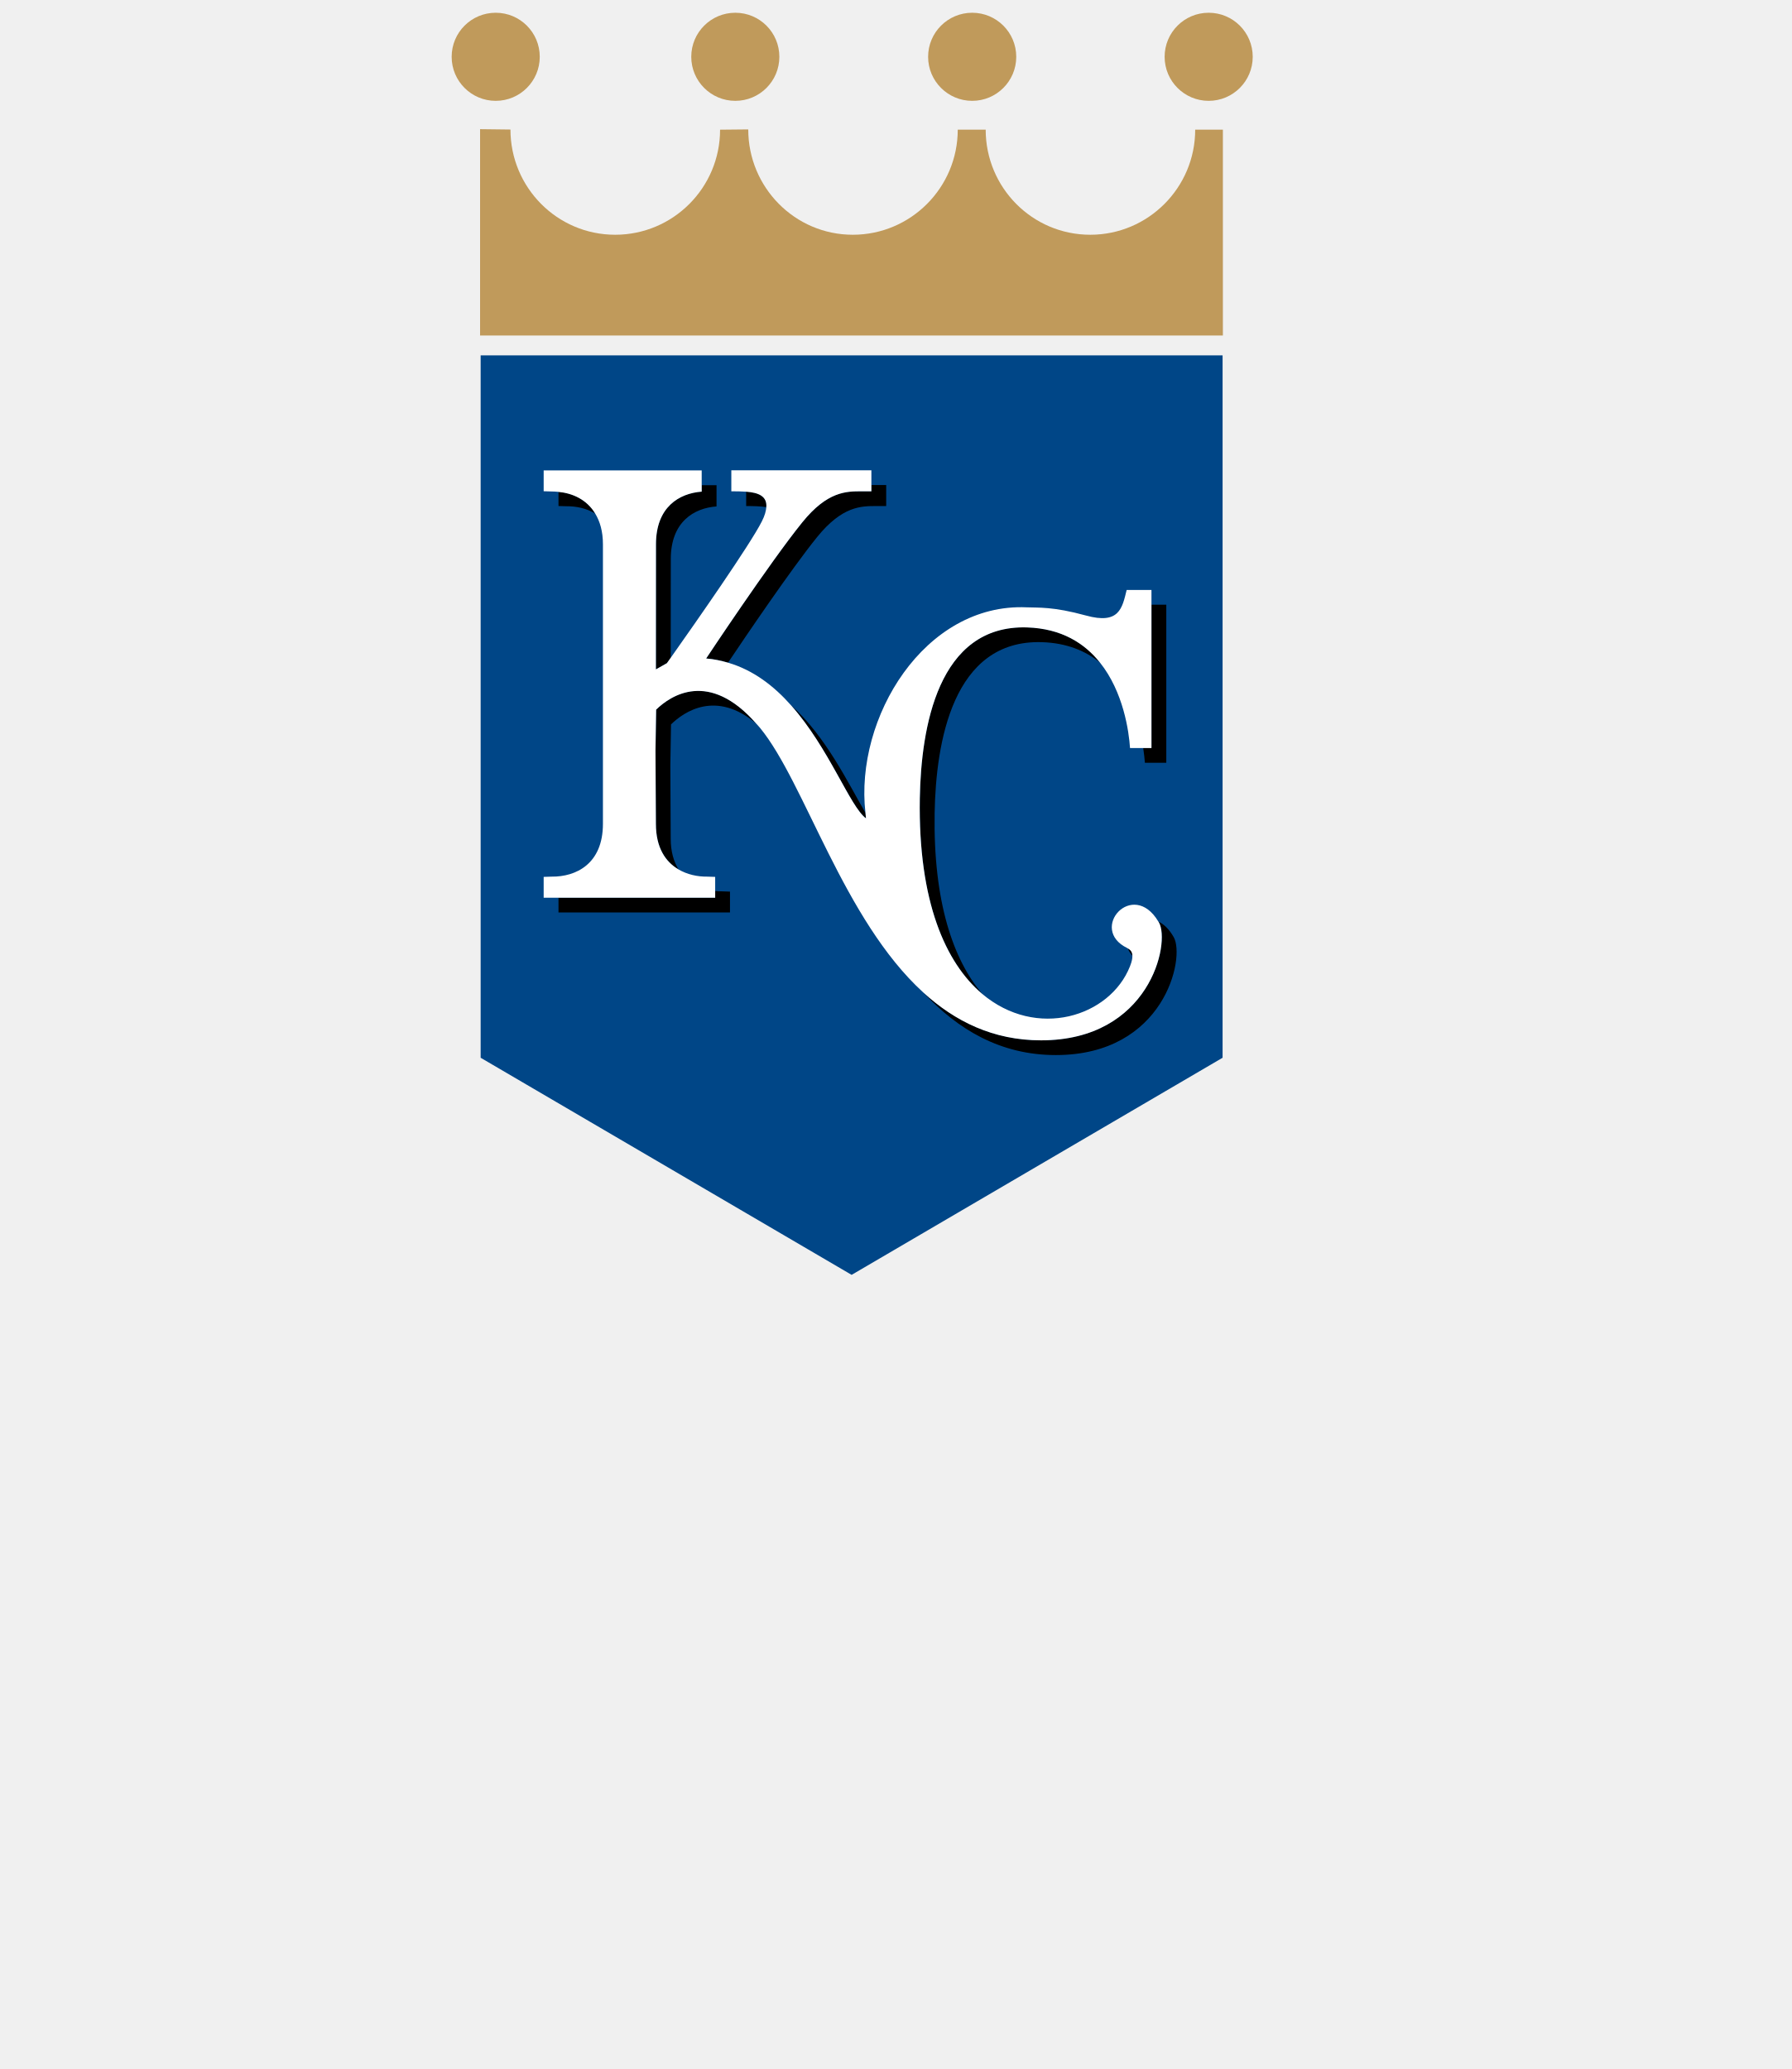
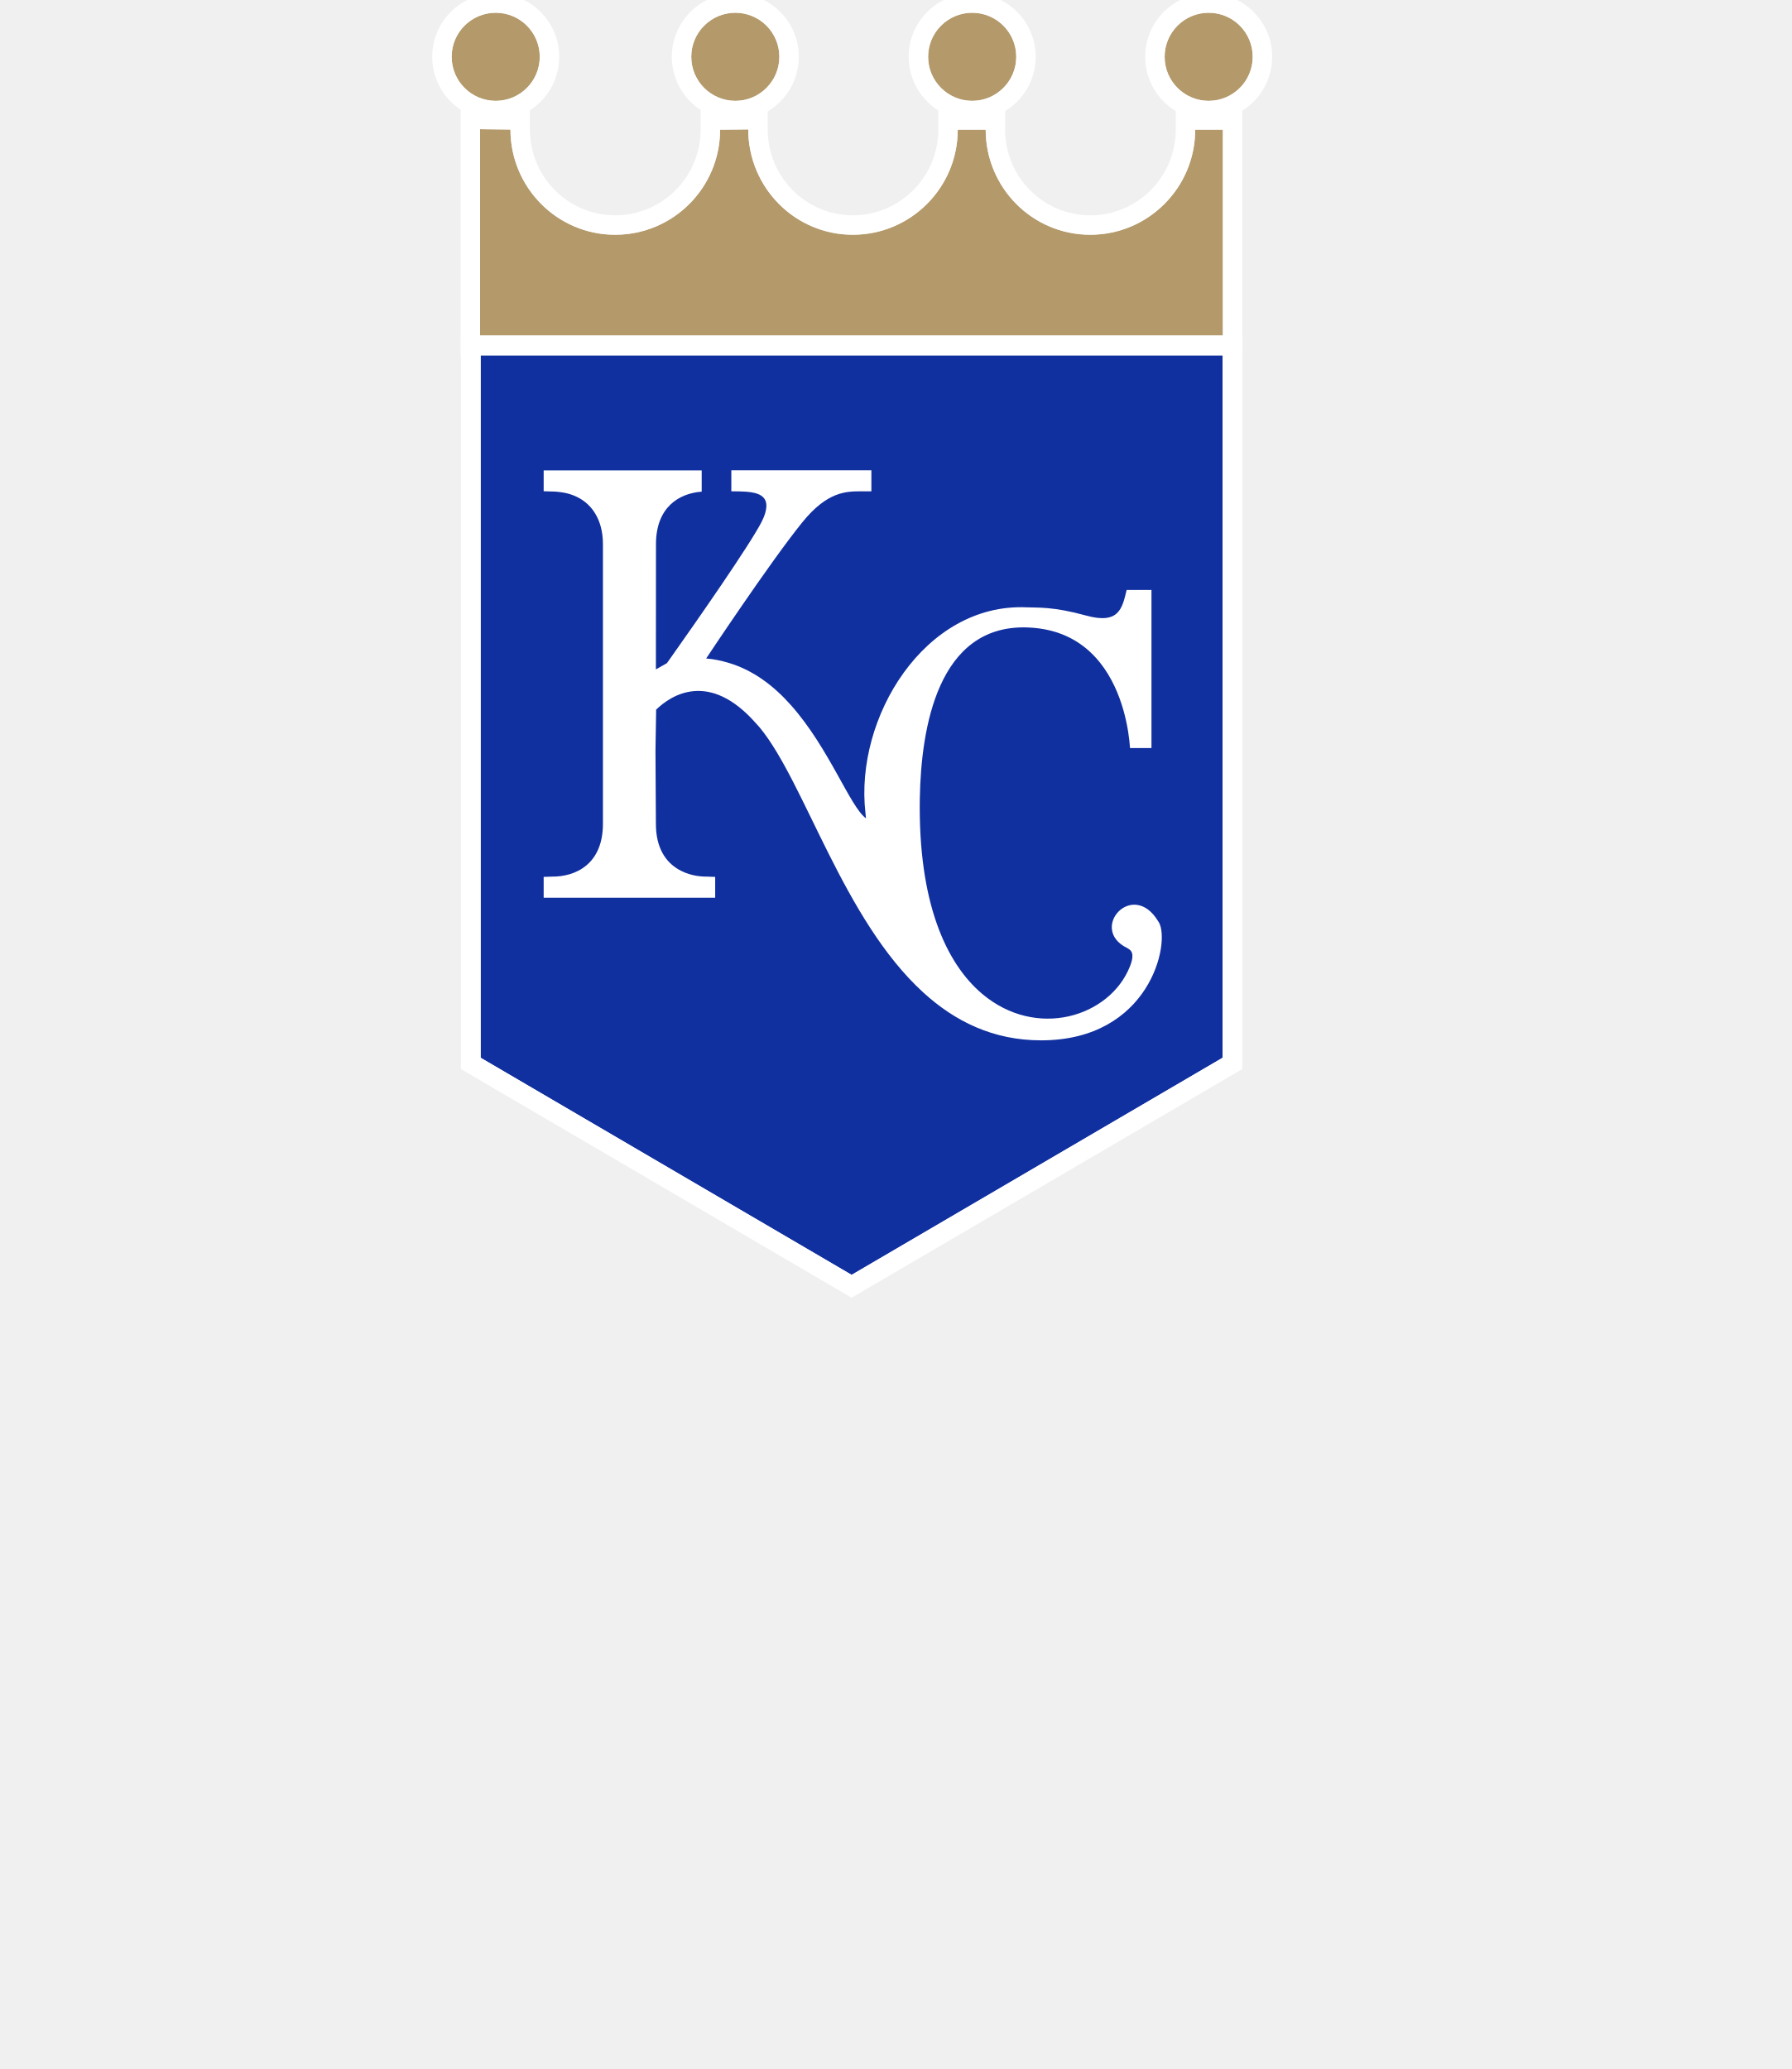
<svg xmlns="http://www.w3.org/2000/svg" width="100%" height="100%" viewBox="0 0 129 149" version="1.1" xml:space="preserve" style="fill-rule:evenodd;clip-rule:evenodd;stroke-linejoin:round;stroke-miterlimit:2;">
  <g transform="matrix(1.25,0,0,-1.25,-3.73808,761.952)">
    <g>
-       <path d="M30.678,589.087L30.678,548.622L52.048,536.114L73.417,548.622L73.417,589.087L30.678,589.087Z" style="fill:rgb(0,70,135);fill-rule:nonzero;" />
-       <path d="M31.546,608.827C30.143,608.827 29.008,607.692 29.008,606.289C29.008,604.889 30.143,603.752 31.546,603.752C32.948,603.752 34.083,604.889 34.083,606.289C34.083,607.692 32.948,608.827 31.546,608.827ZM45.348,608.827C43.946,608.827 42.81,607.692 42.81,606.289C42.81,604.889 43.946,603.752 45.348,603.752C46.75,603.752 47.885,604.889 47.885,606.289C47.885,607.692 46.75,608.827 45.348,608.827ZM58.993,608.827C57.592,608.827 56.454,607.692 56.454,606.289C56.454,604.889 57.592,603.752 58.993,603.752C60.394,603.752 61.531,604.889 61.531,606.289C61.531,607.692 60.394,608.827 58.993,608.827ZM72.615,608.827C71.215,608.827 70.078,607.692 70.078,606.289C70.078,604.889 71.215,603.752 72.615,603.752C74.018,603.752 75.153,604.889 75.153,606.289C75.153,607.692 74.018,608.827 72.615,608.827ZM30.645,602.12L30.645,590.232L73.434,590.232L73.434,602.091L71.839,602.091C71.839,598.753 69.132,596.037 65.795,596.037C62.456,596.037 59.77,598.754 59.77,602.093L58.161,602.093C58.161,598.754 55.456,596.037 52.115,596.037C48.778,596.037 46.093,598.767 46.093,602.106L44.47,602.09C44.47,598.751 41.766,596.037 38.426,596.037C35.087,596.037 32.395,598.762 32.395,602.099L30.645,602.12L30.645,602.12Z" style="fill:rgb(192,154,91);fill-rule:nonzero;" />
-       <path d="M53.186,581.616L53.186,581.259L52.617,581.259C51.74,581.259 50.65,581.26 49.205,579.468C47.349,577.178 43.669,571.627 43.669,571.627C44.113,571.595 44.528,571.502 44.93,571.387C45.936,572.886 48.576,576.787 50.056,578.616C51.505,580.406 52.592,580.407 53.47,580.407L54.039,580.407L54.039,581.617L53.186,581.617L53.186,581.616ZM43.412,581.61L43.412,581.24C42.108,581.142 40.778,580.349 40.778,578.207L40.775,570.999L41.406,571.357C41.473,571.45 41.549,571.558 41.627,571.667L41.631,577.353C41.631,579.496 42.962,580.289 44.266,580.385L44.266,581.61L43.413,581.61L43.412,581.61ZM45.973,581.237L45.973,580.407C46.382,580.407 46.786,580.399 47.134,580.345C47.188,580.991 46.666,581.185 45.973,581.237ZM35.162,581.226L35.162,580.409L35.623,580.396C36.187,580.401 36.772,580.276 37.275,579.979C36.792,580.782 35.984,581.149 35.162,581.226L35.162,581.226ZM69.321,574.723L69.321,566.471L68.844,566.471C68.894,566.134 68.925,565.839 68.941,565.618L70.174,565.618L70.174,574.723L69.321,574.723L69.321,574.723ZM62.15,573.417C57.011,573.573 56.049,567.631 55.977,563.576C55.875,557.595 57.477,554.079 59.558,552.315C57.909,554.268 56.744,557.589 56.83,562.724C56.902,566.778 57.865,572.722 63.002,572.565C64.44,572.522 65.525,572.058 66.354,571.394C65.47,572.5 64.147,573.354 62.15,573.416L62.15,573.417ZM43.353,569.757C42.168,569.813 41.263,569.144 40.789,568.682L40.751,566.313L40.773,562.104C40.773,560.724 41.331,559.912 42.072,559.477C41.801,559.925 41.626,560.498 41.626,561.251L41.605,565.46L41.644,567.827C42.395,568.56 44.234,569.823 46.555,567.876C45.365,569.232 44.275,569.714 43.353,569.757L43.353,569.757ZM48.566,568.928C50.759,566.452 51.955,563.088 52.875,562.42C52.86,562.523 52.857,562.63 52.845,562.735C51.896,564.341 50.607,567.091 48.566,568.928L48.566,568.928ZM44.189,558.23L44.189,557.846L35.162,557.846L35.162,556.993L45.041,556.993L45.041,558.193L44.581,558.209C44.452,558.207 44.32,558.219 44.189,558.23L44.189,558.23ZM69.716,556.471C69.728,556.452 69.742,556.439 69.754,556.418C70.422,555.236 69.22,549.627 62.96,549.627C60.202,549.627 57.997,550.724 56.172,552.39C58.155,550.255 60.61,548.777 63.813,548.777C70.072,548.777 71.274,554.385 70.604,555.566C70.335,556.04 70.026,556.325 69.716,556.471L69.716,556.471ZM67.96,554.921C68.012,554.776 68.099,554.635 68.221,554.502C68.218,554.712 68.126,554.833 67.96,554.921Z" style="fill-rule:nonzero;" />
+       <path d="M30.678,589.087L30.678,548.622L52.048,536.114L73.417,548.622L73.417,589.087L30.678,589.087Z" style="fill:rgb(17,48,160);fill-rule:nonzero;" />
+       <path d="M74.553,590.223L29.542,590.223L29.542,547.971L52.048,534.798L74.553,547.971L74.553,590.223ZM30.678,589.087L30.678,548.622L52.048,536.114L73.417,548.622L73.417,589.087L30.678,589.087Z" style="fill:white;" />
+       <path d="M31.546,608.827C30.143,608.827 29.008,607.692 29.008,606.289C29.008,604.889 30.143,603.752 31.546,603.752C32.948,603.752 34.083,604.889 34.083,606.289C34.083,607.692 32.948,608.827 31.546,608.827ZM45.348,608.827C43.946,608.827 42.81,607.692 42.81,606.289C42.81,604.889 43.946,603.752 45.348,603.752C46.75,603.752 47.885,604.889 47.885,606.289C47.885,607.692 46.75,608.827 45.348,608.827ZM58.993,608.827C57.592,608.827 56.454,607.692 56.454,606.289C56.454,604.889 57.592,603.752 58.993,603.752C60.394,603.752 61.531,604.889 61.531,606.289C61.531,607.692 60.394,608.827 58.993,608.827ZM72.615,608.827C71.215,608.827 70.078,607.692 70.078,606.289C70.078,604.889 71.215,603.752 72.615,603.752C74.018,603.752 75.153,604.889 75.153,606.289C75.153,607.692 74.018,608.827 72.615,608.827ZM30.645,602.12L30.645,590.232L73.434,590.232L73.434,602.091L71.839,602.091C71.839,598.753 69.132,596.037 65.795,596.037C62.456,596.037 59.77,598.754 59.77,602.093L58.161,602.093C58.161,598.754 55.456,596.037 52.115,596.037C48.778,596.037 46.093,598.767 46.093,602.106L44.47,602.09C44.47,598.751 41.766,596.037 38.426,596.037C35.087,596.037 32.395,598.762 32.395,602.099L30.645,602.12Z" style="fill:rgb(180,153,106);fill-rule:nonzero;" />
+       <path d="M70.719,603.162L70.719,602.091C70.719,599.371 68.514,597.157 65.795,597.157C63.075,597.157 60.89,599.373 60.89,602.093L60.89,603.162C61.946,603.804 62.651,604.965 62.651,606.289C62.651,608.311 61.012,609.947 58.993,609.947C56.974,609.947 55.334,608.311 55.334,606.289C55.334,604.988 56.016,603.845 57.041,603.196L57.041,602.093C57.041,599.372 54.838,597.157 52.115,597.157C49.396,597.157 47.213,599.386 47.213,602.106L47.213,603.143C48.286,603.78 49.005,604.951 49.005,606.289C49.005,608.311 47.369,609.947 45.348,609.947C43.327,609.947 41.69,608.311 41.69,606.289C41.69,604.99 42.368,603.848 43.391,603.199L43.35,603.199L43.35,602.09C43.35,599.369 41.148,597.157 38.426,597.157C35.705,597.157 33.515,599.38 33.515,602.099L33.515,603.206L33.513,603.206C34.53,603.855 35.203,604.994 35.203,606.289C35.203,608.311 33.567,609.947 31.546,609.947C29.524,609.947 27.888,608.311 27.888,606.289C27.888,605.017 28.538,603.896 29.525,603.24L29.525,589.112L74.554,589.112L74.554,603.188C75.587,603.834 76.273,604.982 76.273,606.289C76.273,608.311 74.637,609.947 72.615,609.947C70.597,609.947 68.958,608.311 68.958,606.289C68.958,604.965 69.664,603.804 70.719,603.162ZM30.645,602.12L30.645,590.232L73.434,590.232L73.434,602.091L71.839,602.091C71.839,598.753 69.132,596.037 65.795,596.037C62.456,596.037 59.77,598.754 59.77,602.093L58.161,602.093C58.161,598.754 55.456,596.037 52.115,596.037C48.778,596.037 46.093,598.767 46.093,602.106L44.47,602.09C44.47,598.751 41.766,596.037 38.426,596.037C35.087,596.037 32.395,598.762 32.395,602.099L30.645,602.12ZM31.546,608.827C30.143,608.827 29.008,607.692 29.008,606.289C29.008,604.889 30.143,603.752 31.546,603.752C32.948,603.752 34.083,604.889 34.083,606.289C34.083,607.692 32.948,608.827 31.546,608.827ZM45.348,608.827C43.946,608.827 42.81,607.692 42.81,606.289C42.81,604.889 43.946,603.752 45.348,603.752C46.75,603.752 47.885,604.889 47.885,606.289C47.885,607.692 46.75,608.827 45.348,608.827ZM58.993,608.827C57.592,608.827 56.454,607.692 56.454,606.289C56.454,604.889 57.592,603.752 58.993,603.752C60.394,603.752 61.531,604.889 61.531,606.289C61.531,607.692 60.394,608.827 58.993,608.827ZM72.615,608.827C71.215,608.827 70.078,607.692 70.078,606.289C70.078,604.889 71.215,603.752 72.615,603.752C74.018,603.752 75.153,604.889 75.153,606.289C75.153,607.692 74.018,608.827 72.615,608.827Z" style="fill:white;" />
      <path d="M69.751,556.416C69.741,556.435 69.727,556.449 69.717,556.468C68.245,558.943 65.668,556.039 67.923,554.943C67.937,554.936 67.946,554.926 67.96,554.919C68.125,554.83 68.218,554.709 68.221,554.499C68.225,554.351 68.192,554.168 68.082,553.889C66.931,550.979 62.698,549.653 59.558,552.311C57.477,554.075 55.875,557.591 55.976,563.572C56.049,567.627 57.01,573.571 62.149,573.414C64.145,573.352 65.468,572.496 66.352,571.391C67.705,569.7 68.022,567.421 68.085,566.466L69.32,566.466L69.32,575.571L67.891,575.571C67.634,574.52 67.462,573.571 65.548,574.1C63.632,574.625 62.802,574.542 62.133,574.572C56.247,574.83 52.214,568.203 52.844,562.734C52.858,562.627 52.86,562.52 52.875,562.415C51.954,563.085 50.758,566.449 48.563,568.923C47.578,570.036 46.386,570.958 44.929,571.383C44.527,571.499 44.112,571.592 43.668,571.624C43.668,571.624 47.349,577.177 49.204,579.466C50.65,581.256 51.74,581.256 52.617,581.256L53.186,581.256L53.186,582.467L45.118,582.467L45.118,581.256C45.411,581.256 45.702,581.253 45.973,581.234C46.665,581.182 47.187,580.987 47.134,580.341C47.115,580.121 47.049,579.861 46.874,579.518C46.198,578.179 43.066,573.7 41.626,571.664C41.549,571.554 41.473,571.447 41.406,571.354L40.773,570.996L40.777,578.203C40.777,580.345 42.107,581.139 43.411,581.237L43.411,582.46L34.308,582.46L34.308,581.26L34.77,581.246C34.899,581.248 35.03,581.236 35.161,581.223C35.982,581.144 36.792,580.779 37.276,579.976C37.547,579.528 37.722,578.956 37.722,578.204L37.722,562.099C37.722,559.784 36.165,559.042 34.77,559.057L34.308,559.042L34.308,557.842L44.188,557.842L44.188,559.042L43.726,559.057C43.163,559.05 42.577,559.178 42.072,559.474C41.33,559.908 40.773,560.721 40.773,562.099L40.749,566.31L40.787,568.678C41.631,569.498 43.836,570.973 46.553,567.872C46.627,567.789 46.7,567.715 46.774,567.624C49.366,564.459 51.561,556.595 56.171,552.387C57.997,550.719 60.2,549.625 62.96,549.625C69.219,549.625 70.421,555.233 69.751,556.416" style="fill:white;fill-rule:nonzero;" />
    </g>
  </g>
</svg>
